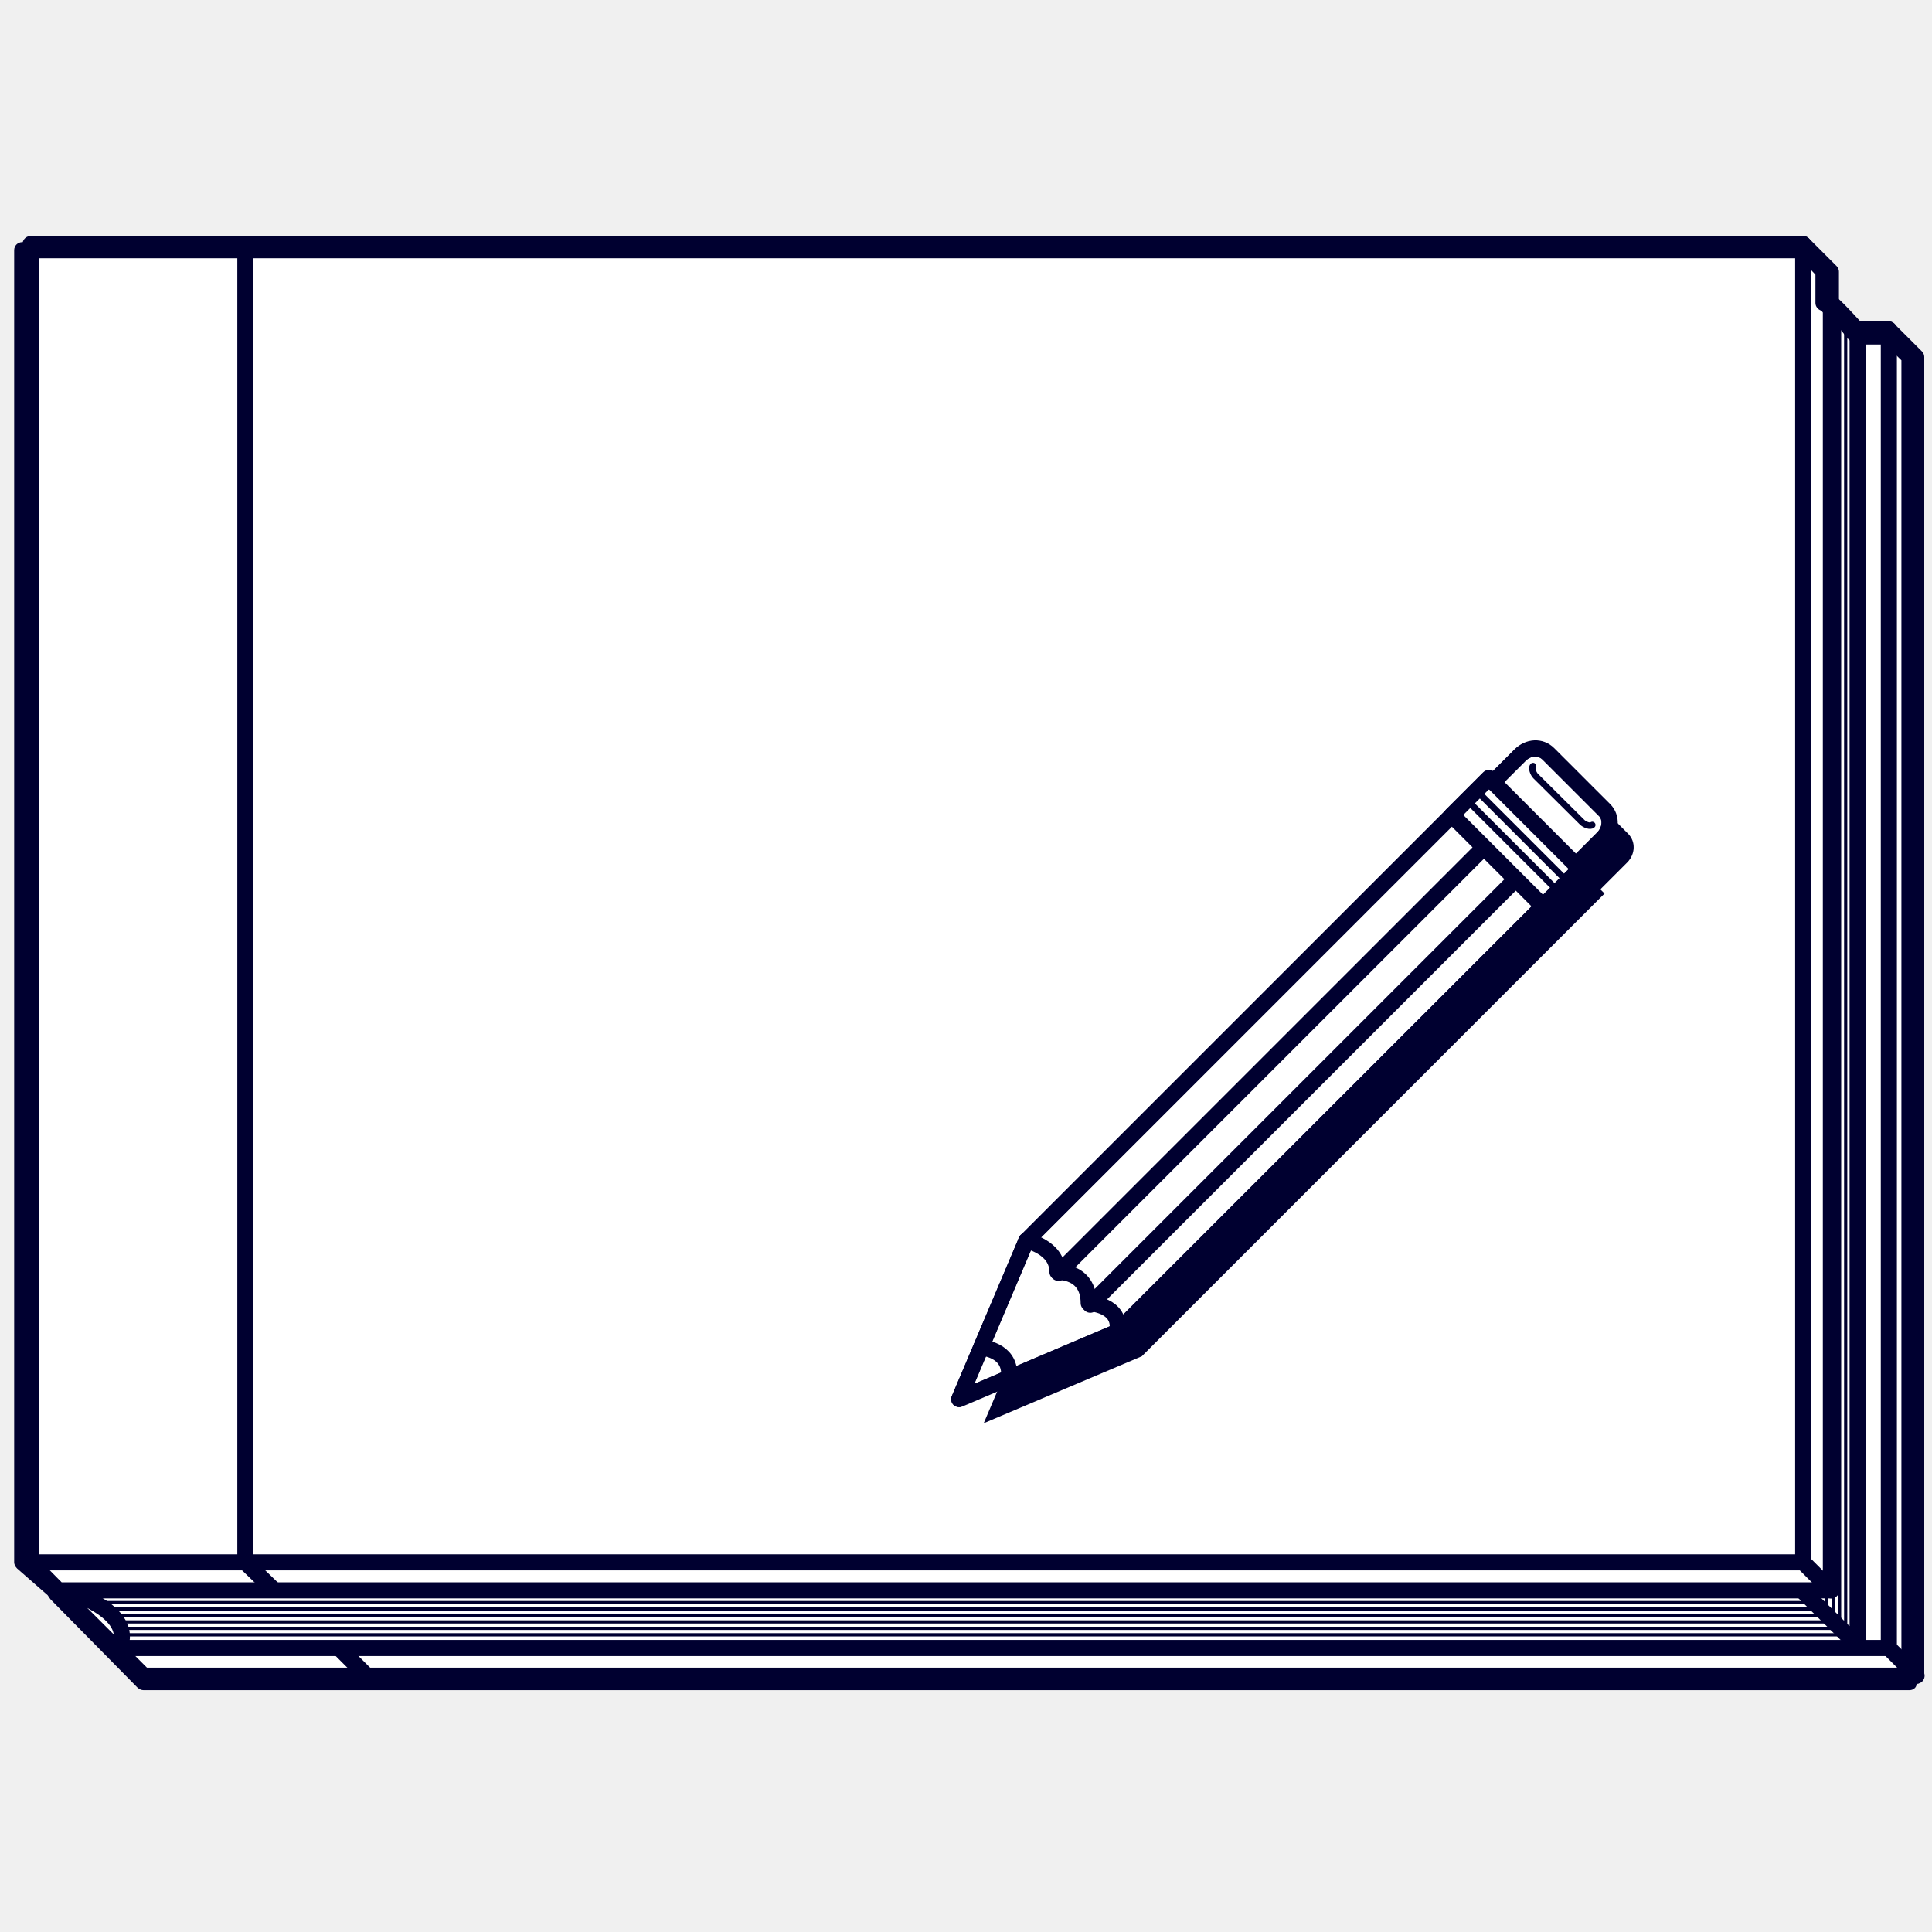
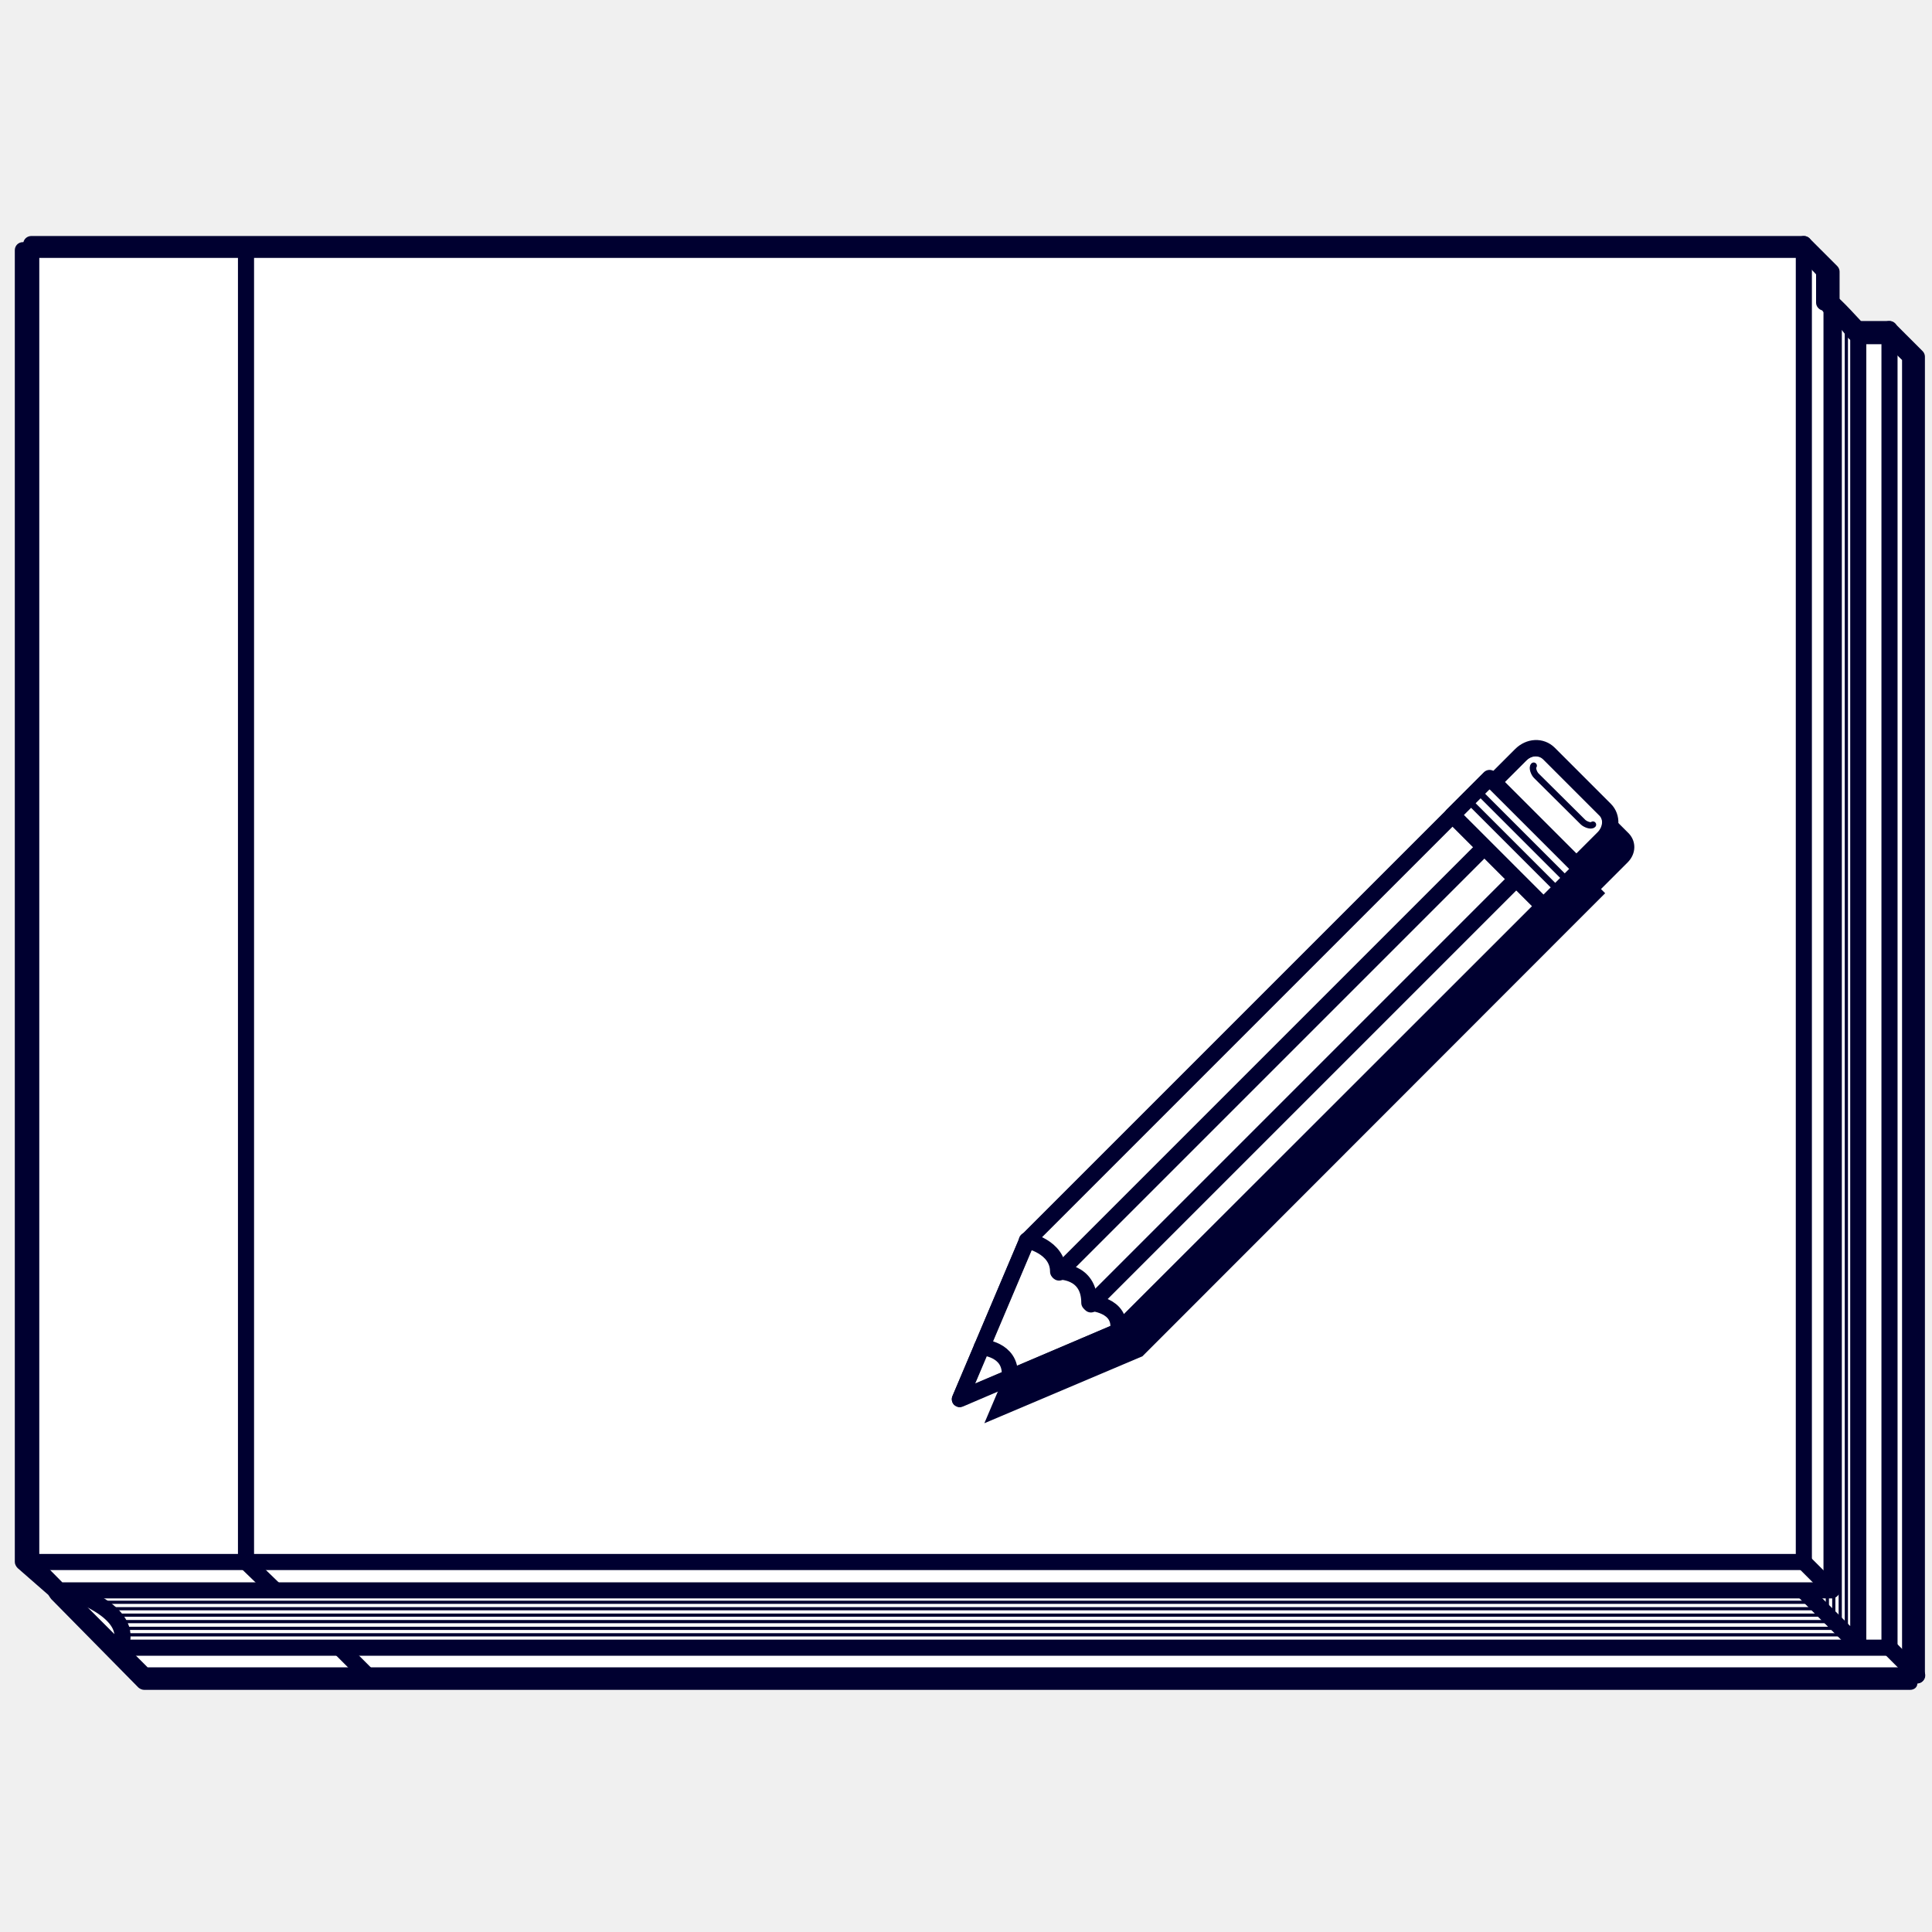
- <svg xmlns="http://www.w3.org/2000/svg" version="1.1" id="Layer_1" x="0px" y="0px" viewBox="-252.5 -285 600 600" enable-background="new -252.5 -285 600 600" xml:space="preserve">
-   <g id="illustration">
-     <g>
-       <g>
-         <path fill="#FFFFFF" stroke="#000030" stroke-width="5" stroke-linecap="round" stroke-linejoin="round" stroke-miterlimit="10" d="     M334-182.7l8.6,8.6v409.5h-550.5l-26.6-26.6" />
-         <path fill="#FFFFFF" stroke="#000030" stroke-width="5" stroke-linecap="round" stroke-linejoin="round" stroke-miterlimit="10" d="     M324.4-182.7h9.7v409.5h-549.6c5.4-11.5-16.5-17.8-16.5-17.8" />
-         <path fill="#FFFFFF" stroke="#000030" stroke-width="5" stroke-linecap="round" stroke-linejoin="round" stroke-miterlimit="10" d="     M316-190.8c0-0.9,8.4,8.4,8.4,8.4V226l-17.1-16.9" />
-         <path fill="#FFFFFF" stroke="#000030" stroke-width="5" stroke-linecap="round" stroke-linejoin="round" stroke-miterlimit="10" d="     M307.5-209.2l8.6,8.6v409.5h-550.5l-8.6-8.7" />
-         <path fill="#FFFFFF" stroke="#000030" stroke-width="5" stroke-linecap="round" stroke-linejoin="round" stroke-miterlimit="10" d="     M307.5,200.2H-243v-409.4h550.5V200.2z" />
-         <path fill="none" stroke="#000030" stroke-width="5" stroke-linecap="round" stroke-linejoin="round" stroke-miterlimit="10" d="     M-146.6,227.4l7.4,7.4" />
-         <path fill="none" stroke="#000030" stroke-width="5" stroke-linecap="round" stroke-linejoin="round" stroke-miterlimit="10" d="     M-167.6,208.6l-8.7-8.4v-408.9" />
-         <path fill="none" stroke="#000030" stroke-width="5" stroke-linecap="round" stroke-linejoin="round" stroke-miterlimit="10" d="     M307.5,200.2l8.7,8.7" />
-         <path fill="none" stroke="#000030" stroke-width="5" stroke-linecap="round" stroke-linejoin="round" stroke-miterlimit="10" d="     M334,226.7l8.7,8.7" />
-       </g>
+ <svg xmlns="http://www.w3.org/2000/svg" version="1.1" id="Layer_1" x="0px" y="0px" viewBox="0 0 600 600" style="enable-background:new 0 0 600 600;" xml:space="preserve">
+   <g>
+     <rect style="fill:none;" width="600" height="600" />
+     <g id="illustration">
      <g>
        <g>
-           <path fill="none" stroke="#000030" stroke-linecap="round" stroke-linejoin="round" stroke-miterlimit="10" d="M314.8,209.3v7.4      h-530.1" />
-           <path fill="none" stroke="#000030" stroke-linecap="round" stroke-linejoin="round" stroke-miterlimit="10" d="M316.8,206.3      v12.4h-531.1" />
-           <path fill="none" stroke="#000030" stroke-linecap="round" stroke-linejoin="round" stroke-miterlimit="10" d="M-222.2,212.7      h533.6" />
-           <path fill="none" stroke="#000030" stroke-linecap="round" stroke-linejoin="round" stroke-miterlimit="10" d="M-219.3,214.7      h532.6" />
-           <path fill="none" stroke="#000030" stroke-linecap="round" stroke-linejoin="round" stroke-miterlimit="10" d="M318.8-188.9      v409.6h-532.1" />
-           <path fill="none" stroke="#000030" stroke-linecap="round" stroke-linejoin="round" stroke-miterlimit="10" d="M320.7-185.9      v408.6h-535" />
+           <path style="fill:#FFFFFF;stroke:#000030;stroke-width:5;stroke-linecap:round;stroke-linejoin:round;stroke-miterlimit:10;" d="      M586.7,102.2l8.6,8.6v409.5H44.8l-26.6-26.6" />
+           <path style="fill:#FFFFFF;stroke:#000030;stroke-width:5;stroke-linecap:round;stroke-linejoin:round;stroke-miterlimit:10;" d="      M577.1,102.2h9.7v409.5H37.2c5.4-11.5-16.5-17.8-16.5-17.8" />
+           <path style="fill:#FFFFFF;stroke:#000030;stroke-width:5;stroke-linecap:round;stroke-linejoin:round;stroke-miterlimit:10;" d="      M568.7,94.1c0-0.9,8.4,8.4,8.4,8.4V511L560,494" />
+           <path style="fill:#FFFFFF;stroke:#000030;stroke-width:5;stroke-linecap:round;stroke-linejoin:round;stroke-miterlimit:10;" d="      M560.2,75.8l8.6,8.6v409.5H18.3l-8.6-8.7" />
+           <path style="fill:#FFFFFF;stroke:#000030;stroke-width:5;stroke-linecap:round;stroke-linejoin:round;stroke-miterlimit:10;" d="      M560.2,485.1H9.7V75.8h550.5V485.1z" />
+           <path style="fill:none;stroke:#000030;stroke-width:5;stroke-linecap:round;stroke-linejoin:round;stroke-miterlimit:10;" d="      M106.1,512.3l7.4,7.4" />
+           <path style="fill:none;stroke:#000030;stroke-width:5;stroke-linecap:round;stroke-linejoin:round;stroke-miterlimit:10;" d="      M85.1,493.5l-8.7-8.4V76.3" />
+           <path style="fill:none;stroke:#000030;stroke-width:5;stroke-linecap:round;stroke-linejoin:round;stroke-miterlimit:10;" d="      M560.2,485.1l8.7,8.7" />
+           <path style="fill:none;stroke:#000030;stroke-width:5;stroke-linecap:round;stroke-linejoin:round;stroke-miterlimit:10;" d="      M586.7,511.6l8.7,8.7" />
+         </g>
+         <g>
+           <g>
+             <path style="fill:none;stroke:#000030;stroke-linecap:round;stroke-linejoin:round;stroke-miterlimit:10;" d="M567.5,494.2v7.4       H37.4" />
+             <path style="fill:none;stroke:#000030;stroke-linecap:round;stroke-linejoin:round;stroke-miterlimit:10;" d="M569.5,491.2       v12.4H38.4" />
+             <path style="fill:none;stroke:#000030;stroke-linecap:round;stroke-linejoin:round;stroke-miterlimit:10;" d="M30.5,497.6       h533.6" />
+             <path style="fill:none;stroke:#000030;stroke-linecap:round;stroke-linejoin:round;stroke-miterlimit:10;" d="M33.4,499.6H566" />
+             <path style="fill:none;stroke:#000030;stroke-linecap:round;stroke-linejoin:round;stroke-miterlimit:10;" d="M571.5,96.1       v409.6H39.4" />
+             <path style="fill:none;stroke:#000030;stroke-linecap:round;stroke-linejoin:round;stroke-miterlimit:10;" d="M573.4,99.1       v408.6h-535" />
+           </g>
        </g>
      </g>
    </g>
-   </g>
-   <g id="shadow">
-     <g>
-       <path fill="#000030" d="M253.2-26l-17.4-17.4c-2.3-2.3-6.2-2.1-8.8,0.4l-8.4,8.4l-1.2-1.2L206-24.3L73.8,107.9l-14,33.1l0,0l0,0    L53,157l49.1-20.8L234.3,4l11.5-11.5l-1.3-1.3l8.4-8.4C255.4-19.8,255.5-23.6,253.2-26z" />
+     <g id="shadow">
+       <g>
+         <path style="fill:#000030;" d="M505.9,258.9l-17.4-17.4c-2.3-2.3-6.2-2.1-8.8,0.4l-8.4,8.4l-1.2-1.2l-11.4,11.5L326.5,392.9     l-14,33.1l0,0l0,0l-6.8,16l49.1-20.8L487,288.9l11.5-11.5l-1.3-1.3l8.4-8.4C508.1,265.1,508.2,261.4,505.9,258.9z" />
+       </g>
    </g>
-   </g>
-   <g id="illustration-2">
-     <path fill="#FFFFFF" d="M67.5,102.3L49,145.8l43.6-18.5L235.7-15.7c-0.5-1-0.4-2.2,0.4-3l8.5-8.5c1.6-1.6,1.8-4,0.4-5.3l-17.6-17.6   c-0.6-0.6-1.4-0.9-2.3-0.9c-1.1,0-2.2,0.5-3.1,1.3l-8.5,8.5c-0.5,0.5-1.1,0.7-1.8,0.7l0,0c-0.4,0-0.9-0.1-1.2-0.3L67.5,102.3z" />
-     <g>
-       <path fill="#FFFFFF" stroke="#000030" stroke-width="5" stroke-linecap="round" stroke-linejoin="round" stroke-miterlimit="10" d="    M211.2-42.1l8.4-8.4c2.6-2.6,6.4-2.8,8.8-0.4l17.4,17.4c2.3,2.3,2.1,6.2-0.4,8.8l-8.4,8.4" />
-       <path fill="#FFFFFF" stroke="#000030" stroke-width="5" stroke-linecap="round" stroke-linejoin="round" stroke-miterlimit="10" d="    M45.4,149.5l20.8-49.1L198.4-31.8l28.3,28.3L94.5,128.6L45.4,149.5z" />
-       <path fill="none" stroke="#000030" stroke-width="5" stroke-linecap="round" stroke-linejoin="round" stroke-miterlimit="10" d="    M208.4-21.9L76.2,110.3" />
-       <path fill="none" stroke="#000030" stroke-width="5" stroke-linecap="round" stroke-linejoin="round" stroke-miterlimit="10" d="    M218.3-12L86.1,120.2" />
-       <path fill="#FFFFFF" stroke="#000030" stroke-width="5" stroke-linecap="round" stroke-linejoin="round" stroke-miterlimit="10" d="    M66.2,100.3c0,0,9.7,1.9,9.7,9.7c0,0,9.7-0.5,9.7,9.7c0,0,10.4,0.4,8.9,8.9 M60.9,142.2c0.4-8.2-8.7-8.7-8.7-8.7" />
-       <path fill="#FFFFFF" stroke="#000030" stroke-width="5" stroke-linecap="round" stroke-linejoin="round" stroke-miterlimit="10" d="    M198.4-31.9l11.5-11.5l28.3,28.3L226.7-3.6L198.4-31.9z" />
-       <path fill="none" stroke="#000030" stroke-width="2" stroke-linecap="round" stroke-linejoin="round" stroke-miterlimit="10" d="    M206-39.5l28.3,28.3" />
-       <path fill="none" stroke="#000030" stroke-width="2" stroke-linecap="round" stroke-linejoin="round" stroke-miterlimit="10" d="    M203.1-36.5l28.3,28.3" />
-       <path fill="#FFFFFF" stroke="#000030" stroke-width="2" stroke-linecap="round" stroke-linejoin="round" stroke-miterlimit="10" d="    M242-28.8c-0.6,0.6-2.4-0.1-3.1-0.8l-14.5-14.4c-0.7-0.7-1.4-2.5-0.8-3.1" />
+     <g id="illustration-2">
+       <path style="fill:#FFFFFF;" d="M320.2,387.2l-18.5,43.5l43.6-18.5l143.1-143c-0.5-1-0.4-2.2,0.4-3l8.5-8.5c1.6-1.6,1.8-4,0.4-5.3    l-17.6-17.6c-0.6-0.6-1.4-0.9-2.3-0.9c-1.1,0-2.2,0.5-3.1,1.3l-8.5,8.5c-0.5,0.5-1.1,0.7-1.8,0.7l0,0c-0.4,0-0.9-0.1-1.2-0.3    L320.2,387.2z" />
+       <g>
+         <path style="fill:#FFFFFF;stroke:#000030;stroke-width:5;stroke-linecap:round;stroke-linejoin:round;stroke-miterlimit:10;" d="     M463.9,242.8l8.4-8.4c2.6-2.6,6.4-2.8,8.8-0.4l17.4,17.4c2.3,2.3,2.1,6.2-0.4,8.8l-8.4,8.4" />
+         <path style="fill:#FFFFFF;stroke:#000030;stroke-width:5;stroke-linecap:round;stroke-linejoin:round;stroke-miterlimit:10;" d="     M298.1,434.5l20.8-49.1l132.2-132.2l28.3,28.3l-132.2,132L298.1,434.5z" />
+         <path style="fill:none;stroke:#000030;stroke-width:5;stroke-linecap:round;stroke-linejoin:round;stroke-miterlimit:10;" d="     M461.1,263L328.9,395.2" />
+         <path style="fill:none;stroke:#000030;stroke-width:5;stroke-linecap:round;stroke-linejoin:round;stroke-miterlimit:10;" d="     M471,272.9L338.8,405.1" />
+         <path style="fill:#FFFFFF;stroke:#000030;stroke-width:5;stroke-linecap:round;stroke-linejoin:round;stroke-miterlimit:10;" d="     M318.9,385.2c0,0,9.7,1.9,9.7,9.7c0,0,9.7-0.5,9.7,9.7c0,0,10.4,0.4,8.9,8.9 M313.6,427.1c0.4-8.2-8.7-8.7-8.7-8.7" />
+         <path style="fill:#FFFFFF;stroke:#000030;stroke-width:5;stroke-linecap:round;stroke-linejoin:round;stroke-miterlimit:10;" d="     M451.1,253.1l11.5-11.5l28.3,28.3l-11.5,11.5L451.1,253.1z" />
+         <path style="fill:none;stroke:#000030;stroke-width:2;stroke-linecap:round;stroke-linejoin:round;stroke-miterlimit:10;" d="     M458.7,245.4l28.3,28.3" />
+         <path style="fill:none;stroke:#000030;stroke-width:2;stroke-linecap:round;stroke-linejoin:round;stroke-miterlimit:10;" d="     M455.8,248.4l28.3,28.3" />
+         <path style="fill:#FFFFFF;stroke:#000030;stroke-width:2;stroke-linecap:round;stroke-linejoin:round;stroke-miterlimit:10;" d="     M494.7,256.1c-0.6,0.6-2.4-0.1-3.1-0.8l-14.5-14.4c-0.7-0.7-1.4-2.5-0.8-3.1" />
+       </g>
    </g>
-   </g>
-   <g id="outline">
-     <path fill="#000030" d="M340.5,239.9h-548.4c-0.7,0-1.3-0.3-1.8-0.7l-27.1-27.5c-0.1-0.1-0.2-0.3-0.3-0.4l-0.6-0.9l-9.5-8.3   c-0.5-0.5-0.9-1.2-0.9-1.9v-407.5c0-1.4,1.1-2.5,2.5-2.5h552.9c0.7,0,1.3,0.3,1.8,0.8l6.3,6.6c0.4,0.5,0.7,1.1,0.7,1.7v8.3   c0.3,0.3,0.6,0.6,0.9,0.9c0.3,0.1,0.6,0.2,0.9,0.4c0.5,0.3,0.9,0.8,1,1.4c2.2,1.9,4.1,4.3,5.2,5.7c0.2,0.3,0.4,0.5,0.5,0.7l0.3,0.3   h8.8c0.7,0,1.3,0.3,1.8,0.7l6.5,6.4c0.5,0.5,0.7,1.1,0.7,1.8v411.5C343,238.8,341.9,239.9,340.5,239.9z M-206.8,235H338v-408.1   l-5-4.9h-8.6c-0.6,0-1.1-0.2-1.6-0.6l-1.2-1c-0.1-0.1-0.2-0.2-0.3-0.3c-0.2-0.2-0.5-0.6-0.9-1.1c-1.1-1.4-3.1-4-5.1-5.4l-0.1-0.1   c-0.3-0.1-0.5-0.3-0.7-0.5c-0.3-0.3-0.6-0.6-0.8-0.9c-0.2-0.2-0.4-0.4-0.5-0.6c-1.1-0.3-1.9-1.3-1.9-2.4v-8.8l-4.8-5.1H-243V199   l8.9,7.8c0.2,0.2,0.3,0.3,0.5,0.5l0.6,1L-206.8,235z" />
-     <g>
-       <path fill="#000030" d="M45.4,152c-0.7,0-1.3-0.3-1.8-0.7c-0.7-0.7-0.9-1.8-0.5-2.7l20.8-49.1c0.1-0.3,0.3-0.6,0.5-0.8L208.1-45    c0.5-0.5,1.1-0.7,1.8-0.7l0,0c0.4,0,0.9,0.1,1.2,0.3l6.7-6.7c1.8-1.8,4.1-2.8,6.5-2.8c2.2,0,4.2,0.8,5.7,2.4l17.4,17.4    c3.3,3.3,3.1,8.8-0.4,12.3l-6.7,6.7c0.5,1,0.4,2.2-0.4,3L96.2,130.3c-0.2,0.2-0.5,0.4-0.8,0.5l-49.1,20.8    C46,151.9,45.7,152,45.4,152z M68.3,101.7L50,144.8l43.1-18.3L234.7-15.1c-0.5-1-0.4-2.2,0.4-3l8.4-8.4c1.6-1.6,1.8-4,0.4-5.2    l-17.4-17.4c-0.6-0.6-1.4-0.9-2.3-0.9c-1.1,0-2.2,0.5-3.1,1.3l-8.4,8.4c-0.5,0.5-1.1,0.7-1.8,0.7l0,0c-0.4,0-0.9-0.1-1.2-0.3    L68.3,101.7z" />
+     <g id="outline">
+       <path style="fill:#000030;" d="M593.2,524.8H44.8c-0.7,0-1.3-0.3-1.8-0.7l-27.1-27.5c-0.1-0.1-0.2-0.3-0.3-0.4l-0.6-0.9L5.5,487    c-0.5-0.5-0.9-1.2-0.9-1.9V77.7c0-1.4,1.1-2.5,2.5-2.5H560c0.7,0,1.3,0.3,1.8,0.8l6.3,6.6c0.4,0.5,0.7,1.1,0.7,1.7v8.3    c0.3,0.3,0.6,0.6,0.9,0.9c0.3,0.1,0.6,0.2,0.9,0.4c0.5,0.3,0.9,0.8,1,1.4c2.2,1.9,4.1,4.3,5.2,5.7c0.2,0.3,0.4,0.5,0.5,0.7    l0.3,0.3h8.8c0.7,0,1.3,0.3,1.8,0.7l6.5,6.4c0.5,0.5,0.7,1.1,0.7,1.8v411.5C595.7,523.8,594.6,524.8,593.2,524.8z M45.9,520h544.8    V111.8l-5-4.9h-8.6c-0.6,0-1.1-0.2-1.6-0.6l-1.2-1c-0.1-0.1-0.2-0.2-0.3-0.3c-0.2-0.2-0.5-0.6-0.9-1.1c-1.1-1.4-3.1-4-5.1-5.4    l-0.1-0.1c-0.3-0.1-0.5-0.3-0.7-0.5c-0.3-0.3-0.6-0.6-0.8-0.9c-0.2-0.2-0.4-0.4-0.5-0.6c-1.1-0.3-1.9-1.3-1.9-2.4v-8.8l-4.8-5.1    H9.7V484l8.9,7.8c0.2,0.2,0.3,0.3,0.5,0.5l0.6,1L45.9,520z" />
+       <g>
+         <path style="fill:#000030;" d="M298.1,437c-0.7,0-1.3-0.3-1.8-0.7c-0.7-0.7-0.9-1.8-0.5-2.7l20.8-49.1c0.1-0.3,0.3-0.6,0.5-0.8     L460.8,240c0.5-0.5,1.1-0.7,1.8-0.7l0,0c0.4,0,0.9,0.1,1.2,0.3l6.7-6.7c1.8-1.8,4.1-2.8,6.5-2.8c2.2,0,4.2,0.8,5.7,2.4l17.4,17.4     c3.3,3.3,3.1,8.8-0.4,12.3l-6.7,6.7c0.5,1,0.4,2.2-0.4,3L348.9,415.2c-0.2,0.2-0.5,0.4-0.8,0.5L299,436.5     C298.7,436.8,298.4,437,298.1,437z M321,386.6l-18.3,43.1l43.1-18.3l141.6-141.6c-0.5-1-0.4-2.2,0.4-3l8.4-8.4     c1.6-1.6,1.8-4,0.4-5.2l-17.4-17.4c-0.6-0.6-1.4-0.9-2.3-0.9c-1.1,0-2.2,0.5-3.1,1.3l-8.4,8.4c-0.5,0.5-1.1,0.7-1.8,0.7l0,0     c-0.4,0-0.9-0.1-1.2-0.3L321,386.6z" />
+       </g>
    </g>
  </g>
</svg>
